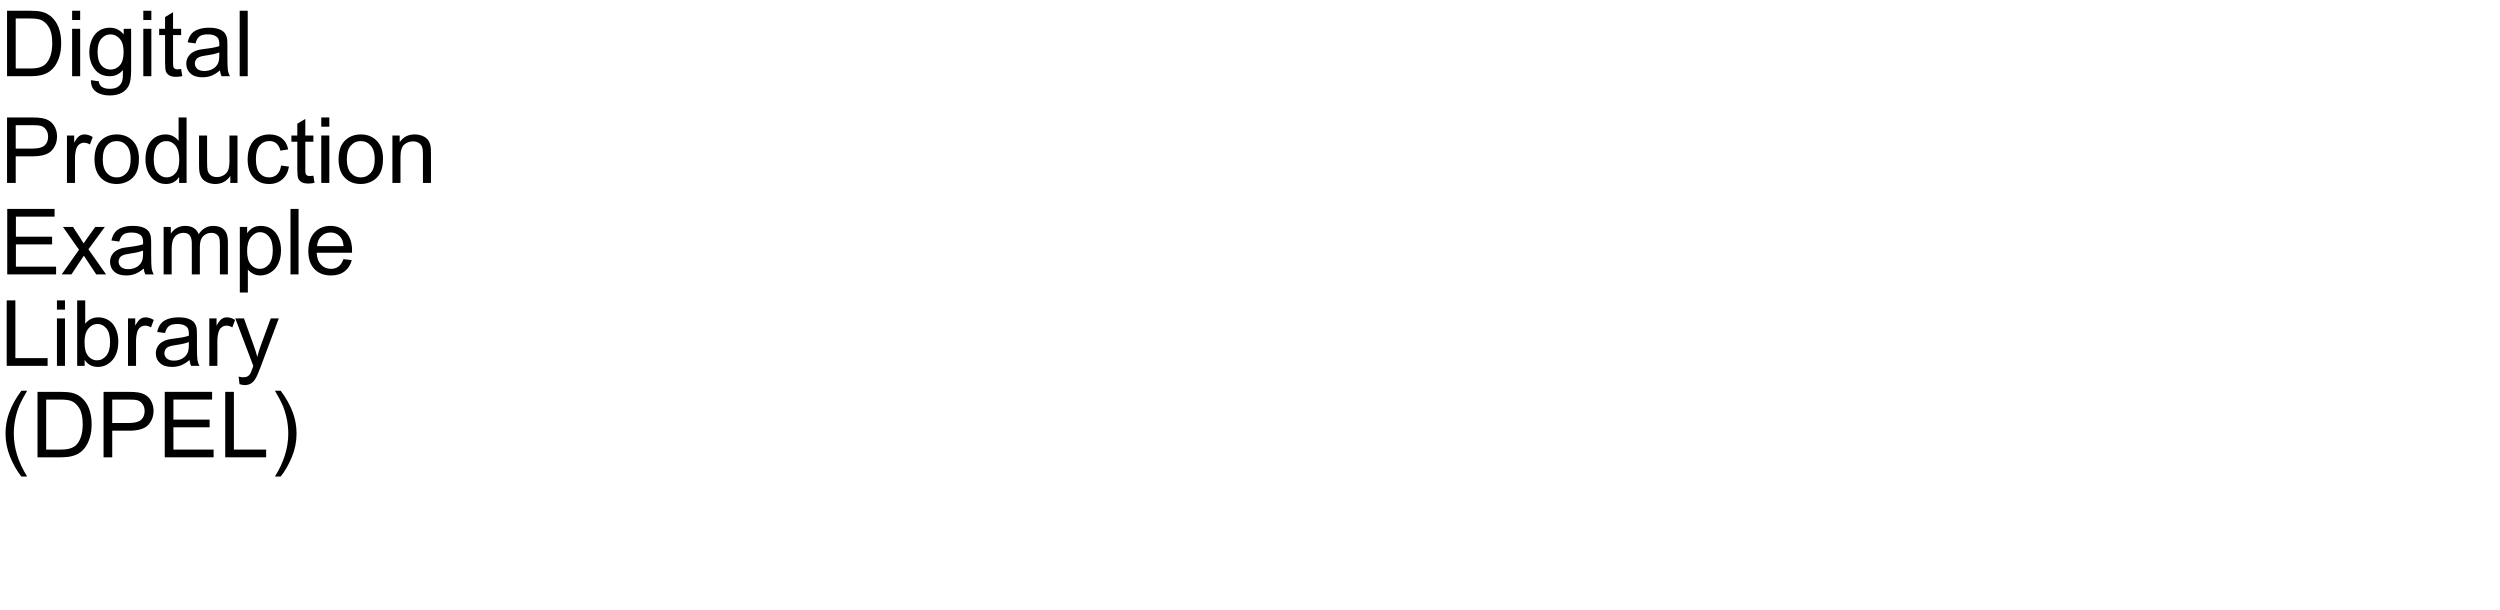
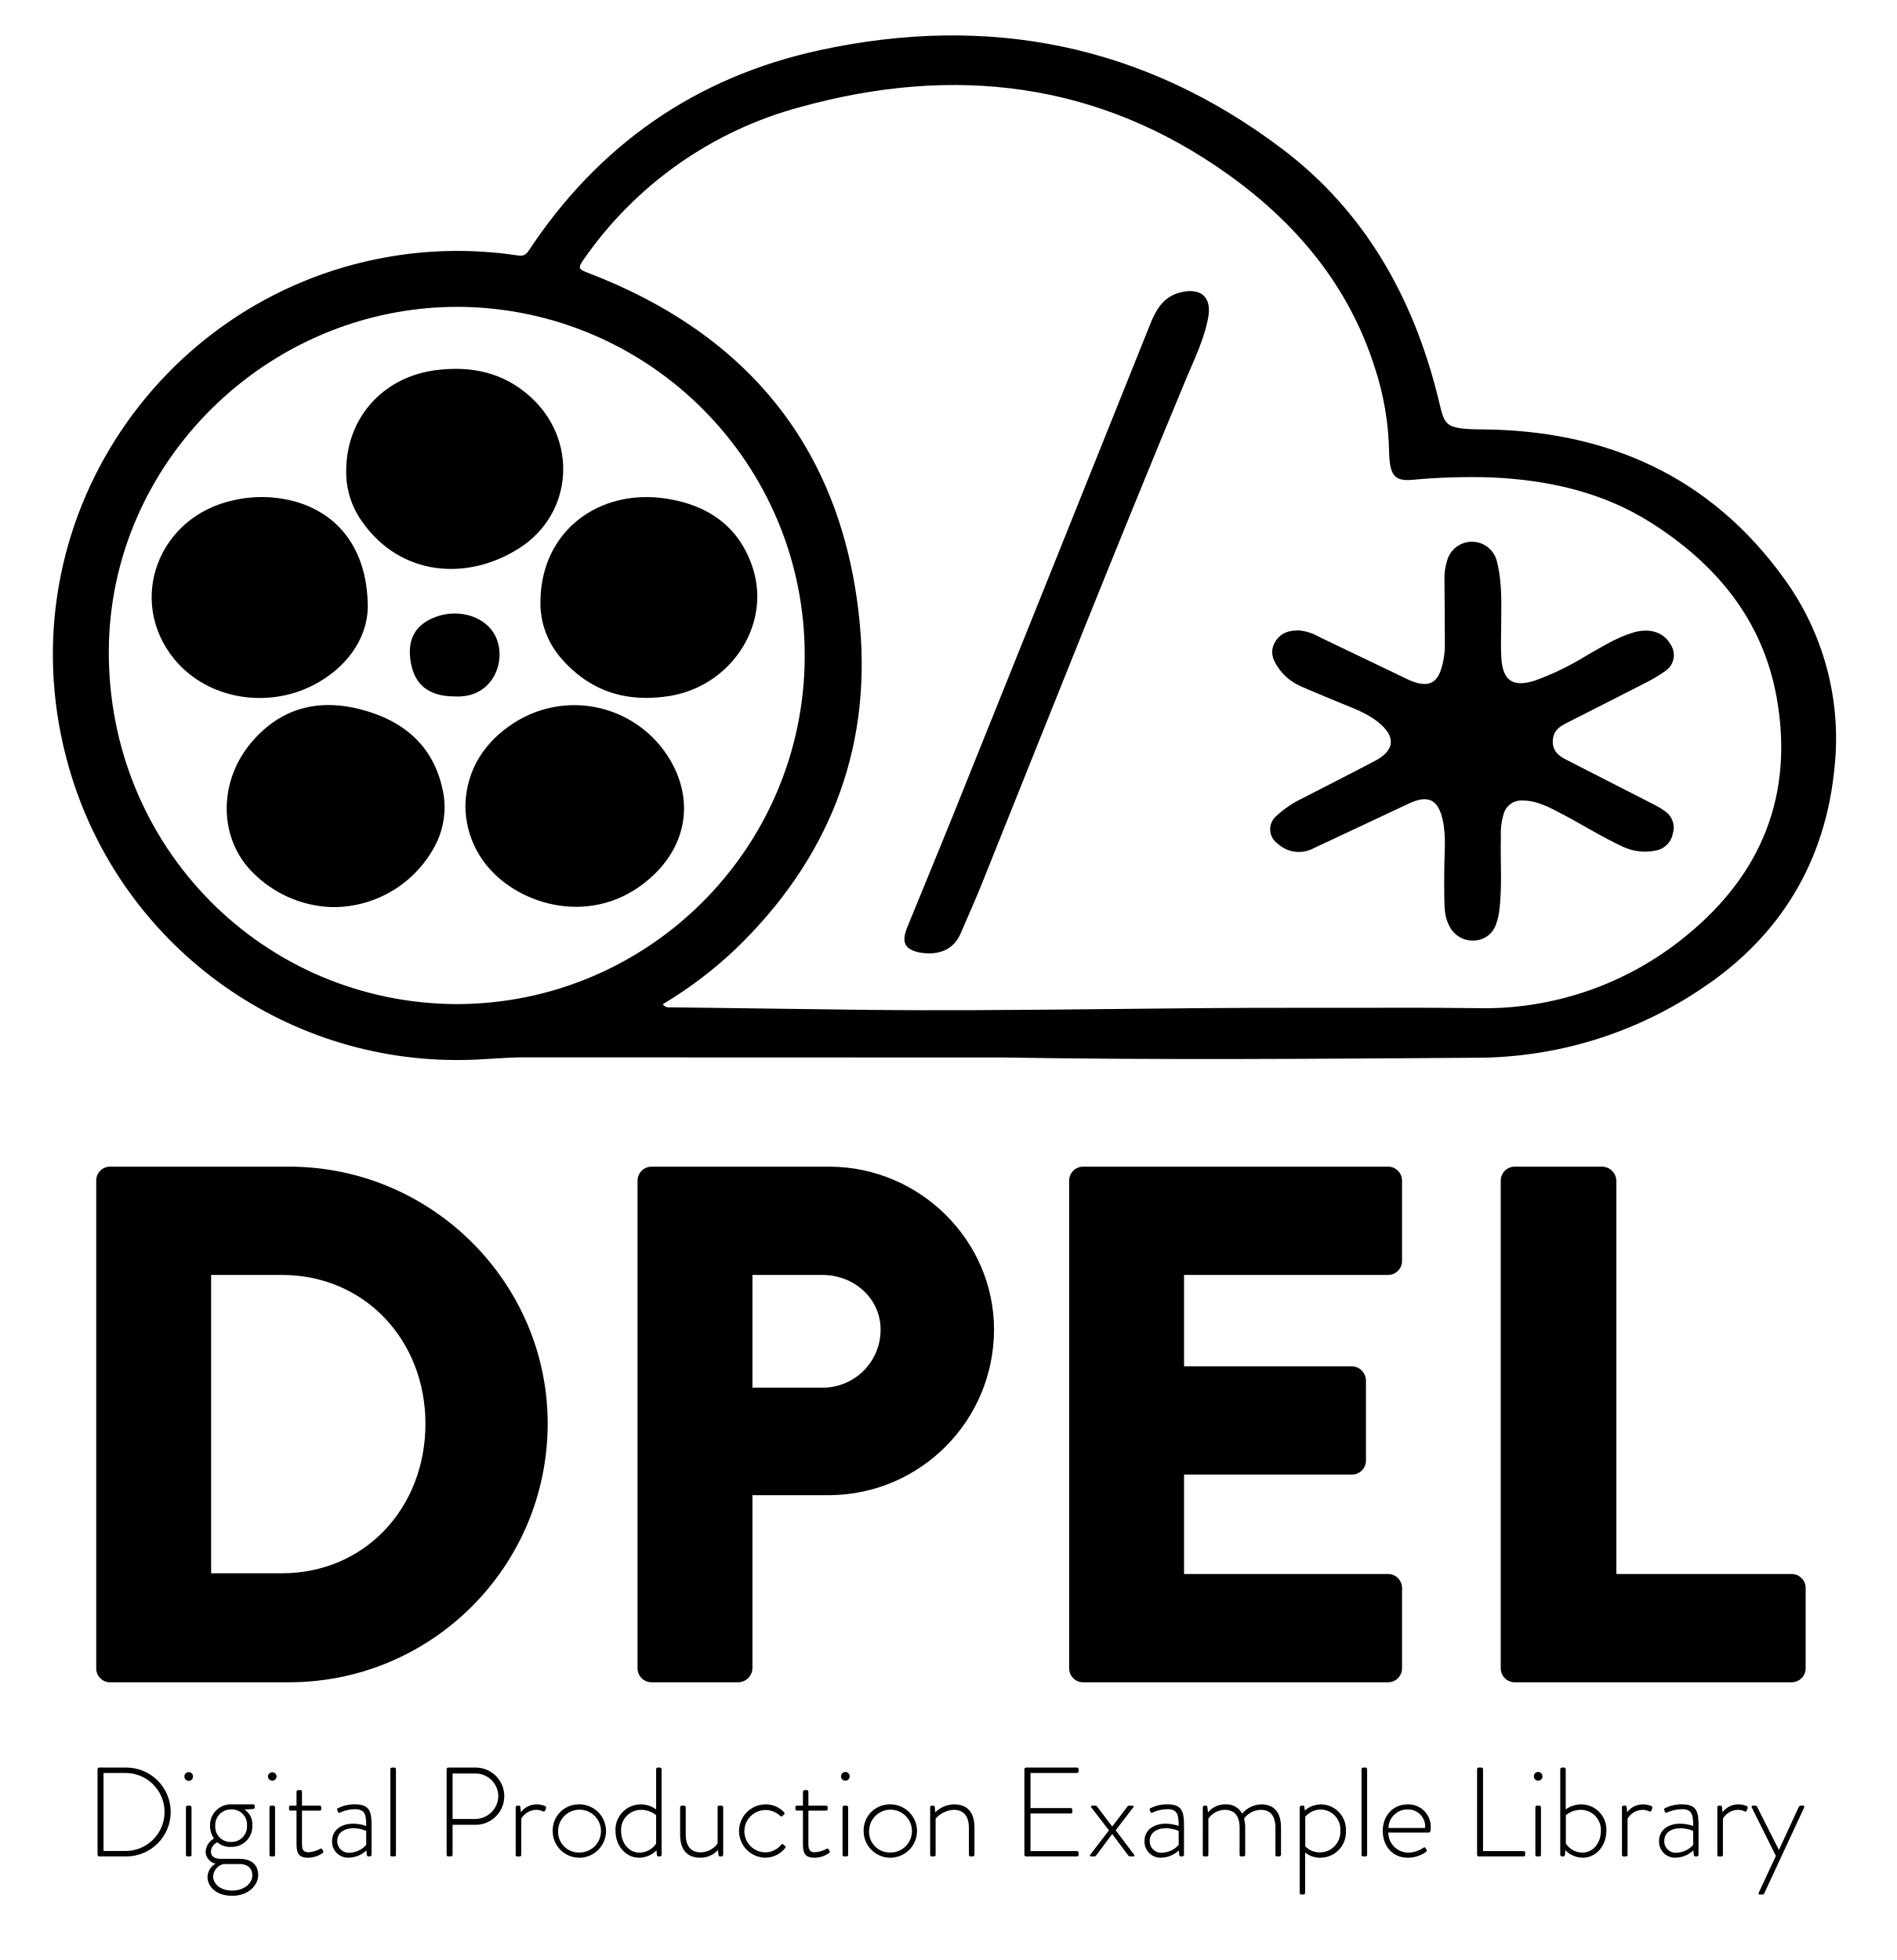
- <svg xmlns="http://www.w3.org/2000/svg" xmlns:xlink="http://www.w3.org/1999/xlink" width="1640" height="400" viewBox="0 0 1640 400">
-   <defs>
-     <g>
-       <g id="glyph-0-0">
-         <path d="M 4.629 0 L 4.629 -42.949 L 19.422 -42.949 C 22.762 -42.949 25.312 -42.742 27.07 -42.336 C 29.531 -41.77 31.633 -40.742 33.367 -39.258 C 35.633 -37.344 37.328 -34.898 38.453 -31.918 C 39.574 -28.941 40.137 -25.539 40.137 -21.711 C 40.137 -18.449 39.758 -15.555 38.992 -13.039 C 38.23 -10.52 37.258 -8.434 36.062 -6.781 C 34.871 -5.133 33.57 -3.832 32.152 -2.887 C 30.738 -1.938 29.027 -1.219 27.027 -0.734 C 25.023 -0.246 22.727 0 20.125 0 Z M 10.312 -5.07 L 19.484 -5.07 C 22.316 -5.07 24.535 -5.332 26.148 -5.859 C 27.758 -6.387 29.043 -7.129 30 -8.086 C 31.348 -9.434 32.398 -11.246 33.148 -13.52 C 33.902 -15.797 34.277 -18.555 34.277 -21.797 C 34.277 -26.289 33.539 -29.742 32.066 -32.152 C 30.59 -34.566 28.797 -36.18 26.688 -37 C 25.164 -37.586 22.715 -37.883 19.336 -37.883 L 10.312 -37.883 Z M 10.312 -5.07 " />
-       </g>
-       <g id="glyph-0-1">
-         <path d="M 3.984 -36.883 L 3.984 -42.949 L 9.258 -42.949 L 9.258 -36.883 Z M 3.984 0 L 3.984 -31.113 L 9.258 -31.113 L 9.258 0 Z M 3.984 0 " />
-       </g>
-       <g id="glyph-0-2">
-         <path d="M 2.988 2.578 L 8.117 3.34 C 8.332 4.922 8.926 6.074 9.902 6.797 C 11.211 7.773 13 8.262 15.266 8.262 C 17.707 8.262 19.59 7.773 20.918 6.797 C 22.246 5.82 23.145 4.453 23.613 2.695 C 23.887 1.621 24.016 -0.633 23.992 -4.07 C 21.688 -1.355 18.82 0 15.383 0 C 11.105 0 7.793 -1.543 5.449 -4.629 C 3.105 -7.715 1.934 -11.414 1.934 -15.734 C 1.934 -18.703 2.469 -21.441 3.547 -23.949 C 4.621 -26.461 6.176 -28.398 8.219 -29.766 C 10.258 -31.133 12.656 -31.816 15.41 -31.816 C 19.082 -31.816 22.109 -30.332 24.492 -27.363 L 24.492 -31.113 L 29.355 -31.113 L 29.355 -4.219 C 29.355 0.625 28.863 4.059 27.875 6.078 C 26.891 8.102 25.328 9.695 23.188 10.867 C 21.051 12.039 18.418 12.625 15.293 12.625 C 11.582 12.625 8.586 11.793 6.297 10.121 C 4.012 8.453 2.91 5.938 2.988 2.578 Z M 7.352 -16.113 C 7.352 -12.031 8.164 -9.055 9.785 -7.18 C 11.406 -5.305 13.438 -4.367 15.879 -4.367 C 18.301 -4.367 20.332 -5.297 21.973 -7.164 C 23.613 -9.027 24.434 -11.953 24.434 -15.938 C 24.434 -19.746 23.59 -22.617 21.898 -24.551 C 20.211 -26.484 18.172 -27.453 15.789 -27.453 C 13.445 -27.453 11.453 -26.5 9.812 -24.594 C 8.172 -22.691 7.352 -19.863 7.352 -16.113 Z M 7.352 -16.113 " />
-       </g>
-       <g id="glyph-0-3">
-         <path d="M 15.469 -4.719 L 16.23 -0.059 C 14.746 0.254 13.418 0.41 12.246 0.41 C 10.332 0.41 8.848 0.109 7.793 -0.5 C 6.738 -1.105 5.996 -1.898 5.566 -2.887 C 5.137 -3.871 4.922 -5.945 4.922 -9.109 L 4.922 -27.012 L 1.055 -27.012 L 1.055 -31.113 L 4.922 -31.113 L 4.922 -38.82 L 10.164 -41.984 L 10.164 -31.113 L 15.469 -31.113 L 15.469 -27.012 L 10.164 -27.012 L 10.164 -8.82 C 10.164 -7.316 10.258 -6.348 10.445 -5.918 C 10.629 -5.488 10.934 -5.148 11.352 -4.891 C 11.773 -4.637 12.375 -4.512 13.156 -4.512 C 13.742 -4.512 14.512 -4.578 15.469 -4.719 Z M 15.469 -4.719 " />
-       </g>
-       <g id="glyph-0-4">
-         <path d="M 24.258 -3.836 C 22.305 -2.176 20.426 -1.008 18.617 -0.32 C 16.812 0.363 14.875 0.703 12.805 0.703 C 9.387 0.703 6.758 -0.133 4.922 -1.801 C 3.086 -3.473 2.168 -5.605 2.168 -8.203 C 2.168 -9.727 2.516 -11.117 3.207 -12.379 C 3.902 -13.637 4.809 -14.648 5.934 -15.41 C 7.055 -16.172 8.32 -16.75 9.727 -17.141 C 10.762 -17.414 12.324 -17.676 14.414 -17.93 C 18.672 -18.438 21.805 -19.043 23.82 -19.746 C 23.84 -20.469 23.848 -20.93 23.848 -21.125 C 23.848 -23.273 23.352 -24.785 22.352 -25.664 C 21.004 -26.855 19.004 -27.453 16.348 -27.453 C 13.867 -27.453 12.035 -27.016 10.855 -26.148 C 9.672 -25.277 8.797 -23.742 8.234 -21.531 L 3.078 -22.234 C 3.547 -24.441 4.316 -26.227 5.391 -27.582 C 6.465 -28.941 8.016 -29.984 10.047 -30.719 C 12.078 -31.449 14.434 -31.816 17.109 -31.816 C 19.766 -31.816 21.922 -31.504 23.586 -30.879 C 25.246 -30.254 26.465 -29.469 27.246 -28.52 C 28.027 -27.574 28.574 -26.375 28.887 -24.93 C 29.062 -24.031 29.148 -22.414 29.148 -20.07 L 29.148 -13.039 C 29.148 -8.137 29.262 -5.035 29.488 -3.734 C 29.711 -2.438 30.156 -1.191 30.82 0 L 25.312 0 C 24.766 -1.094 24.414 -2.375 24.258 -3.836 Z M 23.82 -15.617 C 21.906 -14.836 19.031 -14.172 15.203 -13.625 C 13.035 -13.312 11.504 -12.961 10.605 -12.57 C 9.707 -12.18 9.016 -11.605 8.523 -10.855 C 8.035 -10.102 7.793 -9.266 7.793 -8.352 C 7.793 -6.945 8.324 -5.773 9.391 -4.836 C 10.453 -3.898 12.012 -3.43 14.062 -3.43 C 16.094 -3.43 17.898 -3.871 19.484 -4.762 C 21.066 -5.648 22.227 -6.867 22.969 -8.406 C 23.535 -9.598 23.82 -11.359 23.82 -13.68 Z M 23.82 -15.617 " />
-       </g>
-       <g id="glyph-0-5">
-         <path d="M 3.836 0 L 3.836 -42.949 L 9.109 -42.949 L 9.109 0 Z M 3.836 0 " />
-       </g>
-       <g id="glyph-0-6">
-         <path d="M 4.629 0 L 4.629 -42.949 L 20.828 -42.949 C 23.68 -42.949 25.859 -42.812 27.363 -42.539 C 29.473 -42.188 31.242 -41.52 32.664 -40.531 C 34.09 -39.547 35.238 -38.164 36.109 -36.387 C 36.977 -34.609 37.414 -32.656 37.414 -30.527 C 37.414 -26.875 36.25 -23.785 33.926 -21.254 C 31.602 -18.727 27.402 -17.461 21.328 -17.461 L 10.312 -17.461 L 10.312 0 Z M 10.312 -22.531 L 21.414 -22.531 C 25.086 -22.531 27.695 -23.211 29.238 -24.578 C 30.781 -25.945 31.555 -27.871 31.555 -30.352 C 31.555 -32.148 31.098 -33.688 30.191 -34.965 C 29.281 -36.246 28.086 -37.09 26.602 -37.5 C 25.645 -37.754 23.875 -37.883 21.297 -37.883 L 10.312 -37.883 Z M 10.312 -22.531 " />
-       </g>
-       <g id="glyph-0-7">
-         <path d="M 3.898 0 L 3.898 -31.113 L 8.641 -31.113 L 8.641 -26.398 C 9.852 -28.605 10.973 -30.059 11.996 -30.762 C 13.023 -31.465 14.148 -31.816 15.383 -31.816 C 17.16 -31.816 18.965 -31.25 20.801 -30.117 L 18.984 -25.227 C 17.695 -25.988 16.406 -26.367 15.117 -26.367 C 13.965 -26.367 12.93 -26.02 12.012 -25.328 C 11.094 -24.633 10.438 -23.672 10.047 -22.441 C 9.461 -20.566 9.172 -18.516 9.172 -16.289 L 9.172 0 Z M 3.898 0 " />
-       </g>
-       <g id="glyph-0-8">
-         <path d="M 1.992 -15.555 C 1.992 -21.316 3.594 -25.586 6.797 -28.359 C 9.473 -30.664 12.734 -31.816 16.582 -31.816 C 20.859 -31.816 24.355 -30.414 27.07 -27.613 C 29.785 -24.809 31.141 -20.938 31.141 -15.996 C 31.141 -11.992 30.543 -8.844 29.34 -6.547 C 28.141 -4.254 26.391 -2.469 24.098 -1.203 C 21.801 0.066 19.297 0.703 16.582 0.703 C 12.227 0.703 8.707 -0.695 6.02 -3.484 C 3.336 -6.277 1.992 -10.305 1.992 -15.555 Z M 7.414 -15.555 C 7.414 -11.57 8.281 -8.59 10.02 -6.605 C 11.758 -4.625 13.945 -3.633 16.582 -3.633 C 19.199 -3.633 21.375 -4.629 23.117 -6.621 C 24.855 -8.613 25.723 -11.648 25.723 -15.734 C 25.723 -19.582 24.848 -22.496 23.102 -24.477 C 21.352 -26.461 19.18 -27.453 16.582 -27.453 C 13.945 -27.453 11.758 -26.465 10.02 -24.492 C 8.281 -22.52 7.414 -19.539 7.414 -15.555 Z M 7.414 -15.555 " />
-       </g>
-       <g id="glyph-0-9">
-         <path d="M 24.141 0 L 24.141 -3.926 C 22.168 -0.84 19.266 0.703 15.438 0.703 C 12.957 0.703 10.68 0.02 8.598 -1.348 C 6.52 -2.715 4.906 -4.625 3.766 -7.074 C 2.621 -9.527 2.051 -12.344 2.051 -15.527 C 2.051 -18.633 2.57 -21.449 3.602 -23.98 C 4.637 -26.508 6.191 -28.445 8.262 -29.797 C 10.332 -31.145 12.648 -31.816 15.203 -31.816 C 17.078 -31.816 18.75 -31.422 20.215 -30.629 C 21.68 -29.84 22.871 -28.809 23.789 -27.539 L 23.789 -42.949 L 29.031 -42.949 L 29.031 0 Z M 7.469 -15.527 C 7.469 -11.543 8.312 -8.562 9.992 -6.594 C 11.672 -4.621 13.652 -3.633 15.938 -3.633 C 18.242 -3.633 20.199 -4.574 21.812 -6.461 C 23.422 -8.344 24.227 -11.219 24.227 -15.086 C 24.227 -19.344 23.406 -22.469 21.766 -24.461 C 20.125 -26.453 18.105 -27.453 15.703 -27.453 C 13.359 -27.453 11.402 -26.492 9.828 -24.578 C 8.258 -22.664 7.469 -19.648 7.469 -15.527 Z M 7.469 -15.527 " />
-       </g>
-       <g id="glyph-0-10">
-         <path d="M 24.344 0 L 24.344 -4.57 C 21.922 -1.055 18.633 0.703 14.473 0.703 C 12.637 0.703 10.922 0.352 9.332 -0.352 C 7.738 -1.055 6.559 -1.938 5.785 -3.004 C 5.016 -4.066 4.473 -5.371 4.16 -6.914 C 3.945 -7.949 3.836 -9.59 3.836 -11.836 L 3.836 -31.113 L 9.109 -31.113 L 9.109 -13.859 C 9.109 -11.105 9.219 -9.25 9.434 -8.289 C 9.766 -6.902 10.469 -5.816 11.543 -5.023 C 12.617 -4.234 13.945 -3.836 15.527 -3.836 C 17.109 -3.836 18.594 -4.242 19.98 -5.055 C 21.367 -5.863 22.348 -6.969 22.926 -8.363 C 23.5 -9.762 23.789 -11.789 23.789 -14.445 L 23.789 -31.113 L 29.062 -31.113 L 29.062 0 Z M 24.344 0 " />
-       </g>
-       <g id="glyph-0-11">
-         <path d="M 24.258 -11.398 L 29.445 -10.723 C 28.879 -7.148 27.426 -4.352 25.094 -2.328 C 22.758 -0.309 19.891 0.703 16.492 0.703 C 12.234 0.703 8.812 -0.688 6.227 -3.473 C 3.637 -6.254 2.344 -10.242 2.344 -15.438 C 2.344 -18.797 2.898 -21.738 4.016 -24.258 C 5.129 -26.777 6.82 -28.668 9.098 -29.926 C 11.371 -31.188 13.848 -31.816 16.523 -31.816 C 19.902 -31.816 22.664 -30.961 24.812 -29.254 C 26.961 -27.543 28.34 -25.117 28.945 -21.973 L 23.82 -21.18 C 23.332 -23.27 22.465 -24.844 21.227 -25.898 C 19.984 -26.953 18.484 -27.48 16.727 -27.48 C 14.07 -27.48 11.914 -26.527 10.254 -24.625 C 8.594 -22.719 7.766 -19.707 7.766 -15.586 C 7.766 -11.406 8.562 -8.367 10.164 -6.477 C 11.766 -4.582 13.859 -3.633 16.438 -3.633 C 18.508 -3.633 20.234 -4.266 21.621 -5.539 C 23.008 -6.809 23.887 -8.758 24.258 -11.398 Z M 24.258 -11.398 " />
-       </g>
-       <g id="glyph-0-12">
-         <path d="M 3.953 0 L 3.953 -31.113 L 8.703 -31.113 L 8.703 -26.688 C 10.988 -30.105 14.289 -31.816 18.602 -31.816 C 20.477 -31.816 22.203 -31.48 23.773 -30.805 C 25.348 -30.133 26.523 -29.25 27.305 -28.156 C 28.086 -27.062 28.633 -25.762 28.945 -24.258 C 29.141 -23.281 29.238 -21.57 29.238 -19.133 L 29.238 0 L 23.965 0 L 23.965 -18.926 C 23.965 -21.074 23.758 -22.68 23.352 -23.746 C 22.941 -24.809 22.211 -25.66 21.168 -26.293 C 20.121 -26.93 18.898 -27.246 17.492 -27.246 C 15.246 -27.246 13.305 -26.531 11.676 -25.109 C 10.043 -23.684 9.227 -20.977 9.227 -16.992 L 9.227 0 Z M 3.953 0 " />
-       </g>
-       <g id="glyph-0-13">
-         <path d="M 4.746 0 L 4.746 -42.949 L 35.801 -42.949 L 35.801 -37.883 L 10.43 -37.883 L 10.43 -24.727 L 34.188 -24.727 L 34.188 -19.688 L 10.43 -19.688 L 10.43 -5.07 L 36.797 -5.07 L 36.797 0 Z M 4.746 0 " />
-       </g>
-       <g id="glyph-0-14">
-         <path d="M 0.438 0 L 11.805 -16.172 L 1.289 -31.113 L 7.883 -31.113 L 12.656 -23.82 C 13.555 -22.434 14.277 -21.27 14.824 -20.332 C 15.684 -21.621 16.477 -22.766 17.195 -23.758 L 22.441 -31.113 L 28.742 -31.113 L 17.988 -16.465 L 29.562 0 L 23.086 0 L 16.699 -9.668 L 15 -12.273 L 6.828 0 Z M 0.438 0 " />
-       </g>
-       <g id="glyph-0-15">
-         <path d="M 3.953 0 L 3.953 -31.113 L 8.672 -31.113 L 8.672 -26.75 C 9.648 -28.273 10.945 -29.496 12.57 -30.426 C 14.191 -31.352 16.035 -31.816 18.105 -31.816 C 20.41 -31.816 22.301 -31.336 23.773 -30.383 C 25.25 -29.426 26.289 -28.086 26.895 -26.367 C 29.355 -30 32.559 -31.816 36.504 -31.816 C 39.59 -31.816 41.961 -30.961 43.625 -29.254 C 45.285 -27.543 46.113 -24.914 46.113 -21.359 L 46.113 0 L 40.867 0 L 40.867 -19.602 C 40.867 -21.711 40.699 -23.227 40.355 -24.156 C 40.016 -25.082 39.395 -25.828 38.496 -26.398 C 37.598 -26.965 36.543 -27.246 35.332 -27.246 C 33.145 -27.246 31.328 -26.52 29.883 -25.062 C 28.438 -23.609 27.715 -21.281 27.715 -18.078 L 27.715 0 L 22.441 0 L 22.441 -20.215 C 22.441 -22.559 22.012 -24.316 21.152 -25.488 C 20.293 -26.66 18.887 -27.246 16.934 -27.246 C 15.449 -27.246 14.078 -26.855 12.816 -26.074 C 11.559 -25.293 10.645 -24.148 10.078 -22.648 C 9.512 -21.145 9.227 -18.977 9.227 -16.141 L 9.227 0 Z M 3.953 0 " />
-       </g>
-       <g id="glyph-0-16">
-         <path d="M 3.953 11.922 L 3.953 -31.113 L 8.758 -31.113 L 8.758 -27.07 C 9.891 -28.652 11.172 -29.84 12.598 -30.629 C 14.023 -31.422 15.75 -31.816 17.781 -31.816 C 20.438 -31.816 22.781 -31.133 24.812 -29.766 C 26.844 -28.398 28.379 -26.469 29.414 -23.98 C 30.449 -21.488 30.969 -18.758 30.969 -15.789 C 30.969 -12.605 30.395 -9.742 29.254 -7.191 C 28.109 -4.645 26.449 -2.691 24.273 -1.332 C 22.094 0.023 19.805 0.703 17.402 0.703 C 15.645 0.703 14.066 0.332 12.672 -0.41 C 11.273 -1.152 10.125 -2.09 9.227 -3.223 L 9.227 11.922 Z M 8.73 -15.383 C 8.73 -11.379 9.539 -8.418 11.164 -6.504 C 12.785 -4.59 14.746 -3.633 17.051 -3.633 C 19.395 -3.633 21.402 -4.625 23.07 -6.605 C 24.742 -8.59 25.578 -11.66 25.578 -15.82 C 25.578 -19.785 24.762 -22.754 23.129 -24.727 C 21.5 -26.699 19.551 -27.688 17.285 -27.688 C 15.039 -27.688 13.051 -26.637 11.324 -24.535 C 9.594 -22.438 8.73 -19.383 8.73 -15.383 Z M 8.73 -15.383 " />
-       </g>
-       <g id="glyph-0-17">
-         <path d="M 25.254 -10.02 L 30.703 -9.344 C 29.844 -6.16 28.25 -3.691 25.93 -1.934 C 23.605 -0.176 20.633 0.703 17.023 0.703 C 12.473 0.703 8.863 -0.699 6.195 -3.5 C 3.531 -6.305 2.195 -10.234 2.195 -15.293 C 2.195 -20.527 3.547 -24.59 6.242 -27.48 C 8.938 -30.371 12.43 -31.816 16.727 -31.816 C 20.887 -31.816 24.289 -30.398 26.922 -27.57 C 29.559 -24.738 30.879 -20.75 30.879 -15.617 C 30.879 -15.305 30.867 -14.836 30.852 -14.211 L 7.648 -14.211 C 7.844 -10.793 8.809 -8.172 10.547 -6.359 C 12.285 -4.543 14.453 -3.633 17.051 -3.633 C 18.984 -3.633 20.633 -4.141 22 -5.156 C 23.367 -6.172 24.453 -7.793 25.254 -10.02 Z M 7.938 -18.547 L 25.312 -18.547 C 25.078 -21.164 24.414 -23.125 23.32 -24.434 C 21.641 -26.465 19.461 -27.48 16.789 -27.48 C 14.367 -27.48 12.328 -26.672 10.68 -25.047 C 9.027 -23.426 8.117 -21.258 7.938 -18.547 Z M 7.938 -18.547 " />
-       </g>
-       <g id="glyph-0-18">
-         <path d="M 4.395 0 L 4.395 -42.949 L 10.078 -42.949 L 10.078 -5.07 L 31.23 -5.07 L 31.23 0 Z M 4.395 0 " />
-       </g>
-       <g id="glyph-0-19">
-         <path d="M 8.82 0 L 3.926 0 L 3.926 -42.949 L 9.199 -42.949 L 9.199 -27.625 C 11.426 -30.418 14.266 -31.816 17.727 -31.816 C 19.641 -31.816 21.449 -31.43 23.16 -30.66 C 24.867 -29.887 26.273 -28.805 27.379 -27.406 C 28.48 -26.012 29.344 -24.328 29.969 -22.352 C 30.594 -20.379 30.906 -18.273 30.906 -16.023 C 30.906 -10.691 29.59 -6.57 26.953 -3.664 C 24.316 -0.754 21.152 0.703 17.461 0.703 C 13.789 0.703 10.906 -0.828 8.82 -3.898 Z M 8.758 -15.789 C 8.758 -12.059 9.266 -9.367 10.281 -7.703 C 11.941 -4.988 14.188 -3.633 17.023 -3.633 C 19.328 -3.633 21.32 -4.633 23 -6.637 C 24.68 -8.637 25.516 -11.621 25.516 -15.586 C 25.516 -19.648 24.711 -22.648 23.102 -24.578 C 21.488 -26.512 19.539 -27.48 17.258 -27.48 C 14.953 -27.48 12.961 -26.48 11.281 -24.477 C 9.602 -22.477 8.758 -19.578 8.758 -15.789 Z M 8.758 -15.789 " />
-       </g>
-       <g id="glyph-0-20">
-         <path d="M 3.719 11.984 L 3.133 7.031 C 4.285 7.344 5.293 7.5 6.152 7.5 C 7.324 7.5 8.262 7.305 8.965 6.914 C 9.668 6.523 10.242 5.977 10.695 5.273 C 11.027 4.746 11.562 3.438 12.305 1.348 C 12.402 1.055 12.559 0.625 12.773 0.059 L 0.969 -31.113 L 6.648 -31.113 L 13.125 -13.094 C 13.965 -10.809 14.719 -8.406 15.383 -5.891 C 15.988 -8.312 16.711 -10.672 17.547 -12.977 L 24.199 -31.113 L 29.473 -31.113 L 17.637 0.527 C 16.367 3.945 15.383 6.297 14.68 7.586 C 13.742 9.324 12.664 10.602 11.453 11.41 C 10.242 12.223 8.797 12.625 7.117 12.625 C 6.102 12.625 4.969 12.414 3.719 11.984 Z M 3.719 11.984 " />
-       </g>
-       <g id="glyph-0-21">
-         <path d="M 14.031 12.625 C 11.121 8.953 8.664 4.656 6.648 -0.266 C 4.637 -5.188 3.633 -10.281 3.633 -15.555 C 3.633 -20.203 4.383 -24.656 5.891 -28.914 C 7.648 -33.855 10.359 -38.781 14.031 -43.68 L 17.812 -43.68 C 15.449 -39.617 13.887 -36.719 13.125 -34.98 C 11.934 -32.285 10.996 -29.473 10.312 -26.543 C 9.473 -22.891 9.055 -19.219 9.055 -15.527 C 9.055 -6.133 11.973 3.25 17.812 12.625 Z M 14.031 12.625 " />
-       </g>
-       <g id="glyph-0-22">
-         <path d="M 7.414 12.625 L 3.633 12.625 C 9.473 3.25 12.391 -6.133 12.391 -15.527 C 12.391 -19.199 11.973 -22.844 11.133 -26.453 C 10.469 -29.383 9.539 -32.195 8.352 -34.891 C 7.59 -36.648 6.016 -39.578 3.633 -43.68 L 7.414 -43.68 C 11.086 -38.777 13.797 -33.859 15.555 -28.914 C 17.059 -24.656 17.812 -20.203 17.812 -15.555 C 17.812 -10.281 16.801 -5.188 14.781 -0.266 C 12.758 4.656 10.305 8.953 7.414 12.625 Z M 7.414 12.625 " />
-       </g>
-     </g>
-   </defs>
-   <g fill="rgb(0%, 0%, 0%)" fill-opacity="1">
-     <use xlink:href="#glyph-0-0" x="0" y="50" />
-     <use xlink:href="#glyph-0-1" x="43.33" y="50" />
-     <use xlink:href="#glyph-0-2" x="56.66" y="50" />
-     <use xlink:href="#glyph-0-1" x="90.029" y="50" />
-     <use xlink:href="#glyph-0-3" x="103.359" y="50" />
-     <use xlink:href="#glyph-0-4" x="120.029" y="50" />
-     <use xlink:href="#glyph-0-5" x="153.398" y="50" />
-   </g>
-   <g fill="rgb(0%, 0%, 0%)" fill-opacity="1">
-     <use xlink:href="#glyph-0-6" x="0" y="120" />
-     <use xlink:href="#glyph-0-7" x="40.02" y="120" />
-     <use xlink:href="#glyph-0-8" x="60" y="120" />
-     <use xlink:href="#glyph-0-9" x="93.369" y="120" />
-     <use xlink:href="#glyph-0-10" x="126.738" y="120" />
-     <use xlink:href="#glyph-0-11" x="160.107" y="120" />
-     <use xlink:href="#glyph-0-3" x="190.107" y="120" />
-     <use xlink:href="#glyph-0-1" x="206.777" y="120" />
-     <use xlink:href="#glyph-0-8" x="220.107" y="120" />
-     <use xlink:href="#glyph-0-12" x="253.477" y="120" />
-   </g>
-   <g fill="rgb(0%, 0%, 0%)" fill-opacity="1">
-     <use xlink:href="#glyph-0-13" x="0" y="180" />
-     <use xlink:href="#glyph-0-14" x="40.02" y="180" />
-     <use xlink:href="#glyph-0-4" x="70.02" y="180" />
-     <use xlink:href="#glyph-0-15" x="103.389" y="180" />
-     <use xlink:href="#glyph-0-16" x="153.369" y="180" />
-     <use xlink:href="#glyph-0-5" x="186.738" y="180" />
-     <use xlink:href="#glyph-0-17" x="200.068" y="180" />
-   </g>
-   <g fill="rgb(0%, 0%, 0%)" fill-opacity="1">
-     <use xlink:href="#glyph-0-18" x="0" y="240" />
-     <use xlink:href="#glyph-0-1" x="33.369" y="240" />
-     <use xlink:href="#glyph-0-19" x="46.699" y="240" />
-     <use xlink:href="#glyph-0-7" x="80.068" y="240" />
-     <use xlink:href="#glyph-0-4" x="100.049" y="240" />
-     <use xlink:href="#glyph-0-7" x="133.418" y="240" />
-     <use xlink:href="#glyph-0-20" x="153.398" y="240" />
-   </g>
-   <g fill="rgb(0%, 0%, 0%)" fill-opacity="1">
-     <use xlink:href="#glyph-0-21" x="0" y="300" />
-     <use xlink:href="#glyph-0-0" x="19.98" y="300" />
-     <use xlink:href="#glyph-0-6" x="63.311" y="300" />
-     <use xlink:href="#glyph-0-13" x="103.33" y="300" />
-     <use xlink:href="#glyph-0-18" x="143.35" y="300" />
-     <use xlink:href="#glyph-0-22" x="176.719" y="300" />
-   </g>
+ <svg xmlns="http://www.w3.org/2000/svg" id="Layer_1" data-name="Layer 1" viewBox="0 0 384 396.83">
+   <path d="M19.485,239.041a2.804,2.804,0,0,1,2.684-2.834h36.39c28.783,0,52.347,23.414,52.347,52.049a52.414,52.414,0,0,1-52.347,52.347h-36.39a2.804,2.804,0,0,1-2.684-2.834Zm37.582,79.49c16.852,0,29.082-13.273,29.082-30.275,0-16.853-12.23-30.125-29.082-30.125H42.75v60.4Z" />
+   <path d="M129.1,239.041a2.832,2.832,0,0,1,2.83-2.834h35.946c18.344,0,33.407,14.914,33.407,32.959a33.545,33.545,0,0,1-33.258,33.556H152.365v35.047a2.933,2.933,0,0,1-2.833,2.834H131.934a2.832,2.832,0,0,1-2.834-2.83V239.041Zm37.433,41.907a11.712,11.712,0,0,0,11.782-11.64q0-.071,0-.141c0-6.264-5.369-11.036-11.782-11.036h-14.168v22.818Z" />
+   <path d="M216.495,239.041a2.832,2.832,0,0,1,2.83-2.834H281.072a2.832,2.832,0,0,1,2.833,2.83v16.259a2.832,2.832,0,0,1-2.83,2.834H239.761v18.493h34.003A2.934,2.934,0,0,1,276.598,279.457v16.256a2.832,2.832,0,0,1-2.831,2.834H239.761v20.133H281.072a2.832,2.832,0,0,1,2.833,2.831v16.259a2.832,2.832,0,0,1-2.83,2.834H219.329a2.832,2.832,0,0,1-2.834-2.83V239.041Z" />
+   <path d="M303.891,239.041a2.832,2.832,0,0,1,2.83-2.834h17.751a2.933,2.933,0,0,1,2.833,2.834v79.639h35.495a2.831,2.831,0,0,1,2.833,2.829v16.26a2.831,2.831,0,0,1-2.828,2.834H306.725a2.832,2.832,0,0,1-2.834-2.83V239.041Z" />
+   <path d="M19.751,358.199a.336.336,0,0,1,.308-.334h5.45a8.998,8.998,0,1,1,.114,17.996q-.057 0-.114,0h-5.45a.337.337,0,0,1-.308-.335Zm5.553,16.556a7.893,7.893,0,1,0,.152-15.785q-.076-.001-.152,0H20.96V374.755Z" />
+   <path d="M37.34,359.69a.874.874,0,1,1,1.748-.052q.001.026,0,.052a.874.874,0,0,1-1.748,0Zm.309,6.221a.34.34,0,0,1,.334-.334h.463a.34.34,0,0,1,.334.334v9.615a.299.299,0,0,1-.334.335h-.514a.299.299,0,0,1-.284-.314l.002-.021Z" />
+   <path d="M43.33,372.235a4.473,4.473,0,0,1-.797-2.57,4.212,4.212,0,0,1,4.499-4.345h4.216a.324.324,0,0,1,.334.314c0.0.007 0.0.014,0,.021v.282a.302.302,0,0,1-.231.309l-1.851.128a3.498,3.498,0,0,1,1.594,3.291,4.145,4.145,0,0,1-4.02,4.267q-.124.004-.248,0a3.9,3.9,0,0,1-2.802-.926,2.117,2.117,0,0,0-1.311,1.851c0,1.209,1.028,1.491,2.031,1.491h3.728c2.211,0,3.805,1.003,3.805,3.291,0,2.186-2.108,4.191-5.244,4.191-3.496,0-5.013-2.057-5.013-3.805a3.201,3.201,0,0,1,1.62-2.699,2.568,2.568,0,0,1-2.005-2.34A3.256,3.256,0,0,1,43.33,372.235Zm3.677,10.541c2.313,0,4.088-1.363,4.088-3.111,0-1.182-.72-2.263-2.623-2.263H45.233a2.79,2.79,0,0,0-2.082,2.494c0,1.414,1.363,2.879,3.857,2.879Zm3.008-13.137a3.056,3.056,0,0,0-3.162-3.291,3.152,3.152,0,0,0-3.266,3.033q-.005.129.001.257a3.08,3.08,0,0,0,3.265,3.291,3.113,3.113,0,0,0,3.167-3.058Q50.021,369.755,50.015,369.639Z" />
+   <path d="M54.258,359.69a.875.875,0,0,1,1.748-.051q.001.025,0,.051a.875.875,0,0,1-1.748,0Zm.309,6.221a.34.34,0,0,1,.334-.334H55.364a.34.34,0,0,1,.334.334v9.615a.299.299,0,0,1-.334.335H54.85a.3.3,0,0,1-.285-.314l.002-.021Z" />
+   <path d="M60.045,366.579H58.836c-.257,0-.308-.128-.308-.334V365.834c0-.18.128-.257.308-.257H60.045v-2.802a.324.324,0,0,1,.313-.334q.01-0.0.021,0l.438-.026a.341.341,0,0,1,.334.335v2.828h3.573a.324.324,0,0,1,.334.313c0.0.007 0.0.014,0,.021v.335a.31.31,0,0,1-.334.334H61.151v6.556c0,1.208.128,1.877,1.336,1.877a5.497,5.497,0,0,0,2.34-.694c.231-.128.334-.026.411.103l.18.308a.296.296,0,0,1-.077.437,5.119,5.119,0,0,1-2.982.951c-2.134,0-2.313-1.259-2.313-2.905Z" />
+   <path d="M71.563,369.227a8.451,8.451,0,0,1,2.596.463c0-2.262-.231-3.394-2.263-3.394a7.553,7.553,0,0,0-3.085.694.269.269,0,0,1-.386-.206l-.128-.308c-.077-.231.026-.335.155-.386a7.435,7.435,0,0,1,3.522-.772c3.136,0,3.264,1.877,3.264,4.499v5.707a.34.34,0,0,1-.334.335h-.309c-.18,0-.257-.103-.308-.283l-.103-.926a5.369,5.369,0,0,1-3.573,1.465,3.239,3.239,0,0,1-3.371-3.101q-.007-.159.002-.318C67.244,370.718,68.864,369.227,71.563,369.227Zm-.823,5.887a4.679,4.679,0,0,0,3.419-1.594v-2.828a6.676,6.676,0,0,0-2.596-.54c-1.955,0-3.265,1.003-3.265,2.52a2.321,2.321,0,0,0,2.443,2.442Z" />
+   <path d="M79.046,358.199a.34.34,0,0,1,.334-.334h.463a.34.34,0,0,1,.334.334v17.327a.298.298,0,0,1-.334.335h-.514a.3.3,0,0,1-.285-.314l.002-.021Z" />
+   <path d="M90.437,358.199a.34.34,0,0,1,.334-.334H96.299a5.797,5.797,0,0,1,.035,11.594l-.008,0H91.645v6.067c0,.18-.155.335-.411.335h-.463a.341.341,0,0,1-.334-.335ZM96.247,368.276a4.69,4.69,0,0,0,4.653-4.679,4.615,4.615,0,0,0-4.678-4.525h-4.576v9.203Z" />
+   <path d="M104.426,365.911a.341.341,0,0,1,.334-.334h.308a.306.306,0,0,1,.308.283l.103,1.054a3.945,3.945,0,0,1,3.214-1.594,4.247,4.247,0,0,1,1.594.309c.231.077.36.257.283.463l-.206.514c-.077.18-.231.206-.411.128a3.277,3.277,0,0,0-1.336-.308,3.614,3.614,0,0,0-3.06,1.774v7.327a.298.298,0,0,1-.334.335h-.514a.3.3,0,0,1-.285-.314l.002-.021Z" />
+   <path d="M117.076,365.32a5.404,5.404,0,1,1-5.162,5.635q-.006-.131-.005-.262A5.28,5.28,0,0,1,117.076,365.32Zm0,9.743a4.341,4.341,0,1,0-4.053-4.61q-.008.12-.009.24a4.173,4.173,0,0,0,3.971,4.367Q117.03,375.062,117.076,375.063Z" />
+   <path d="M129.702,365.32a5.19,5.19,0,0,1,3.162,1.028V358.199a.324.324,0,0,1,.313-.334q.01-0.0.021,0h.463a.336.336,0,0,1,.308.334v17.327a.34.34,0,0,1-.334.335h-.258a.33.33,0,0,1-.36-.335l-.077-.899a4.982,4.982,0,0,1-3.548,1.491c-2.673,0-4.755-2.39-4.755-5.399a5.124,5.124,0,0,1,4.842-5.391Q129.59,365.321,129.702,365.32Zm-.231,9.769a4.083,4.083,0,0,0,3.394-1.825v-5.759a4.842,4.842,0,0,0-3.059-1.08,4.044,4.044,0,0,0-4.044,4.043q0,.125.008.25c0,2.391,1.542,4.371,3.702,4.371Z" />
+   <path d="M137.725,365.911a.34.34,0,0,1,.334-.334h.463a.341.341,0,0,1,.334.334v5.528c0,2.39,1.106,3.599,3.059,3.599a4.282,4.282,0,0,0,3.394-1.8v-7.327a.31.31,0,0,1,.334-.334h.463a.34.34,0,0,1,.335.334v9.615a.341.341,0,0,1-.335.335h-.308c-.206,0-.283-.155-.308-.308l-.103-1.003a4.686,4.686,0,0,1-3.547,1.568c-2.879,0-4.113-1.774-4.113-4.678Z" />
+   <path d="M154.976,365.32a4.97,4.97,0,0,1,3.805,1.62.308.308,0,0,1-.052.463l-.257.257c-.181.18-.386.103-.541-.052a4.286,4.286,0,1,0-2.981,7.43,4.154,4.154,0,0,0,3.213-1.517c.18-.205.334-.205.489-.052l.282.258c.129.128.18.257.078.411a5.125,5.125,0,0,1-4.037,1.979,5.399,5.399,0,0,1,0-10.797h0Z" />
+   <path d="M162.589,366.579h-1.209c-.257,0-.308-.128-.308-.334V365.834c0-.18.128-.257.308-.257h1.209v-2.802a.324.324,0,0,1,.313-.334q.01-0.0.021,0l.438-.026a.341.341,0,0,1,.334.335v2.828h3.573a.324.324,0,0,1,.334.313c0.0.007 0.0.014,0,.021v.335a.31.31,0,0,1-.334.334H163.695v6.556c0,1.208.128,1.877,1.336,1.877a5.496,5.496,0,0,0,2.34-.694c.231-.128.334-.026.411.103l.18.308a.296.296,0,0,1-.077.437,5.119,5.119,0,0,1-2.982.951c-2.134,0-2.313-1.259-2.313-2.905Z" />
+   <path d="M170.303,359.69a.875.875,0,1,1,1.748-.051q.001.025,0,.051a.875.875,0,0,1-1.748,0Zm.308,6.221a.341.341,0,0,1,.334-.334h.463a.34.34,0,0,1,.335.334v9.615a.299.299,0,0,1-.335.335h-.514a.3.3,0,0,1-.285-.314l.002-.021Z" />
+   <path d="M180.047,365.32a5.404,5.404,0,1,1-5.162,5.635q-.006-.131-.005-.262A5.28,5.28,0,0,1,180.047,365.32Zm0,9.743a4.341,4.341,0,1,0-4.053-4.61q-.008.12-.009.24a4.173,4.173,0,0,0,3.971,4.367Q180.002,375.062,180.047,375.063Z" />
+   <path d="M188.353,365.911a.347.347,0,0,1,.358-.334l.001 0h.258a.288.288,0,0,1,.308.257l.103,1.105a5.493,5.493,0,0,1,3.804-1.62c2.88,0,4.14,1.825,4.14,4.705v5.501a.341.341,0,0,1-.335.335h-.463a.34.34,0,0,1-.334-.335v-5.501c0-2.365-1.106-3.599-3.059-3.599a5.273,5.273,0,0,0-3.677,1.774v7.327a.299.299,0,0,1-.335.335h-.488a.3.3,0,0,1-.285-.314l.002-.021Z" />
+   <path d="M207.432,358.199a.34.34,0,0,1,.334-.334H218.076a.34.34,0,0,1,.334.334v.437a.34.34,0,0,1-.334.334h-9.41v7.096h8.15a.341.341,0,0,1,.335.334v.437a.34.34,0,0,1-.335.334h-8.15v7.61H218.076a.339.339,0,0,1,.334.334v.411a.34.34,0,0,1-.334.335H207.766a.341.341,0,0,1-.334-.335Z" />
+   <path d="M224.558,370.59l-3.574-4.653c-.155-.18-.052-.36.154-.36h.669a.486.486,0,0,1,.385.231l3.009,3.985h.025l3.034-3.985a.486.486,0,0,1,.385-.231h.669c.205,0,.308.18.154.36l-3.547,4.628,3.727,4.936c.155.18.052.36-.154.36h-.669a.485.485,0,0,1-.385-.231l-3.214-4.293h-.025l-3.214,4.293a.486.486,0,0,1-.386.231h-.668c-.206,0-.308-.18-.155-.36Z" />
+   <path d="M236.077,369.227a8.451,8.451,0,0,1,2.596.463c0-2.262-.231-3.394-2.263-3.394a7.553,7.553,0,0,0-3.085.694.269.269,0,0,1-.386-.206l-.128-.308c-.077-.231.026-.335.155-.386a7.435,7.435,0,0,1,3.522-.772c3.136,0,3.264,1.877,3.264,4.499v5.707a.34.34,0,0,1-.334.335h-.309c-.18,0-.257-.103-.308-.283l-.103-.926a5.369,5.369,0,0,1-3.573,1.465,3.239,3.239,0,0,1-3.371-3.101q-.007-.159.002-.318C231.758,370.718,233.378,369.227,236.077,369.227Zm-.823,5.887a4.679,4.679,0,0,0,3.419-1.594v-2.828a6.676,6.676,0,0,0-2.596-.54c-1.955,0-3.265,1.003-3.265,2.52a2.321,2.321,0,0,0,2.443,2.442Z" />
+   <path d="M243.56,365.911a.341.341,0,0,1,.334-.334h.308a.28.28,0,0,1,.283.257l.128,1.105a4.486,4.486,0,0,1,3.548-1.62,3.568,3.568,0,0,1,3.368,1.877,5.207,5.207,0,0,1,3.856-1.877c2.802,0,4.011,1.825,4.011,4.705v5.501a.341.341,0,0,1-.335.335h-.514a.3.3,0,0,1-.284-.316l.002-.019v-5.501c0-2.365-1.029-3.599-2.957-3.599a4.405,4.405,0,0,0-3.394,1.748,6.737,6.737,0,0,1,.231,1.851v5.501a.34.34,0,0,1-.334.335h-.489a.304.304,0,0,1-.31-.299.3.3,0,0,1,.001-.036v-5.501c0-2.365-1.054-3.599-2.982-3.599a4.148,4.148,0,0,0-3.342,1.774v7.327a.298.298,0,0,1-.334.335h-.514a.3.3,0,0,1-.285-.314l.002-.021Z" />
+   <path d="M264.285,383.239a.34.34,0,0,1-.335.334h-.437a.34.34,0,0,1-.335-.334v-17.328a.345.345,0,0,1,.356-.334l.004 0h.283a.271.271,0,0,1,.306.231l.002.026.078.72a5.201,5.201,0,0,1,3.368-1.234,5.105,5.105,0,0,1,4.968,5.239q-.002.08-.007.16a5.164,5.164,0,0,1-4.924,5.394q-.134.006-.269.005a4.694,4.694,0,0,1-3.059-1.054Zm2.931-8.201a4.134,4.134,0,0,0,4.195-4.072q.002-.136-.005-.273a4.011,4.011,0,0,0-3.69-4.308q-.109-.008-.218-.011a4.105,4.105,0,0,0-3.189,1.44v6.015a4.015,4.015,0,0,0,2.906,1.209Z" />
+   <path d="M275.702,358.199a.341.341,0,0,1,.335-.334h.463a.34.34,0,0,1,.334.334v17.327a.298.298,0,0,1-.334.335h-.514a.3.3,0,0,1-.285-.314l.002-.021Z" />
+   <path d="M285.06,365.32a4.524,4.524,0,0,1,4.655,4.39q.005.157-.002.315c0,.411,0,1.003-.386,1.003H281.127a4.06,4.06,0,0,0,4.01,4.062,5.491,5.491,0,0,0,3.034-.951c.231-.155.334-.18.463,0l.257.36c.077.103.052.257-.103.411a6.215,6.215,0,0,1-3.727,1.208c-3.137,0-5.064-2.416-5.064-5.424C279.996,367.762,281.923,365.32,285.06,365.32Zm3.522,4.782a3.46,3.46,0,0,0-3.522-3.754,3.826,3.826,0,0,0-3.908,3.742l-0.0.012Z" />
+   <path d="M299.1,358.199a.341.341,0,0,1,.335-.334h.566a.337.337,0,0,1,.308.334v16.582h8.201c.308,0,.334.154.334.334v.463a.299.299,0,0,1-.312.285l-.021-.002H299.434a.341.341,0,0,1-.335-.335Z" />
+   <path d="M310.595,359.69a.875.875,0,1,1,1.748-.05q.001.025,0,.05a.875.875,0,0,1-1.748,0Zm.308,6.221a.34.34,0,0,1,.335-.334h.463a.34.34,0,0,1,.334.334v9.615a.298.298,0,0,1-.334.335h-.514a.3.3,0,0,1-.285-.314l.002-.021Z" />
+   <path d="M315.943,358.199a.341.341,0,0,1,.335-.334h.437a.34.34,0,0,1,.335.334v8.149a5.312,5.312,0,0,1,3.188-1.028,5.097,5.097,0,0,1,5.046,5.147q-.001.113-.007.226c0,3.008-2.082,5.424-4.73,5.424a4.944,4.944,0,0,1-3.574-1.516l-.078.925a.33.33,0,0,1-.36.335h-.257a.341.341,0,0,1-.335-.335Zm4.499,16.89c2.16,0,3.727-1.98,3.727-4.371a4.064,4.064,0,0,0-3.829-4.286q-.116-.007-.233-.006a4.809,4.809,0,0,0-3.033,1.08v5.759A4.062,4.062,0,0,0,320.442,375.089Z" />
+   <path d="M328.439,365.911a.34.34,0,0,1,.335-.334h.308a.306.306,0,0,1,.308.283l.103,1.054a3.945,3.945,0,0,1,3.214-1.594,4.247,4.247,0,0,1,1.594.309c.231.077.36.257.283.463l-.206.514c-.077.18-.231.206-.411.128a3.277,3.277,0,0,0-1.336-.308,3.614,3.614,0,0,0-3.06,1.774v7.327a.298.298,0,0,1-.334.335h-.514a.3.3,0,0,1-.285-.314l.002-.021Z" />
+   <path d="M340.268,369.227a8.451,8.451,0,0,1,2.596.463c0-2.262-.231-3.394-2.263-3.394a7.553,7.553,0,0,0-3.085.694.269.269,0,0,1-.386-.206l-.128-.308c-.077-.231.026-.335.155-.386a7.435,7.435,0,0,1,3.522-.772c3.136,0,3.264,1.877,3.264,4.499v5.707a.34.34,0,0,1-.334.335h-.309c-.18,0-.257-.103-.308-.283l-.103-.926a5.369,5.369,0,0,1-3.573,1.465,3.239,3.239,0,0,1-3.371-3.101q-.007-.159.002-.318C335.948,370.718,337.568,369.227,340.268,369.227Zm-.823,5.887a4.679,4.679,0,0,0,3.419-1.594v-2.828a6.676,6.676,0,0,0-2.596-.54c-1.954,0-3.265,1.003-3.265,2.52a2.321,2.321,0,0,0,2.443,2.442Z" />
+   <path d="M347.749,365.911a.34.34,0,0,1,.335-.334h.308a.306.306,0,0,1,.308.283l.103,1.054a3.945,3.945,0,0,1,3.214-1.594,4.247,4.247,0,0,1,1.594.309c.231.077.36.257.283.463l-.206.514c-.077.18-.231.206-.411.128a3.277,3.277,0,0,0-1.336-.308,3.614,3.614,0,0,0-3.06,1.774v7.327a.298.298,0,0,1-.334.335h-.514a.3.3,0,0,1-.285-.314l.002-.021Z" />
+   <path d="M354.744,365.988c-.103-.206-.078-.411.154-.411h.566a.381.381,0,0,1,.335.231l4.395,8.69h.052l4.01-8.69a.382.382,0,0,1,.335-.231h.566c.231,0,.257.206.154.411l-8.072,17.379a.371.371,0,0,1-.335.205h-.591c-.205,0-.283-.128-.18-.36l3.471-7.456Z" />
+   <path d="M203.163,214.102q-48.405,0-96.809-.03c-4.096-.007-8.153.47-12.239.529a81.742,81.742,0,0,1-80.083-58.95C.146,107.764,31.307,60.486,78.218,52.085a81.638,81.638,0,0,1,26.082-.444c1.003.143,1.908.404,2.716-.821,14.171-21.478,33.85-35.213,58.95-40.656C200.111,2.759,231.646,8.962,259.675,30.178,276.403,42.839,286.141,60.222,291.167,80.365c1.412,5.658.904,6.516,8.952,6.574,25.178.182,46.141,9.41,61.107,30.138A55.035,55.035,0,0,1,371.514,155.044c-1.779,19.47-11.16,34.862-27.567,45.521a81.758,81.758,0,0,1-44.821,13.591C267.138,214.369,235.152,214.648,203.163,214.102Zm-68.952-10.783a1.563,1.563,0,0,0,1.569.628q19.756.266,39.512.511c29.937.322,59.869-.499,89.805-.41,11.199.033,22.4-.09,33.597.063A64.424,64.424,0,0,0,341.523,189.4c15.268-12.456,21.745-28.624,18.241-48.175-2.82-15.735-12.279-27.068-25.495-35.43-9.836-6.223-20.843-8.625-32.34-9.138a127.946,127.946,0,0,0-16.04.499c-3.024.245-4.116-.655-4.478-3.668a18.993,18.993,0,0,1-.13-2.108,57.382,57.382,0,0,0-2.909-16.996c-5.226-16.438-15.73-29.039-29.457-38.901-26.5-19.038-55.866-22.354-86.709-13.85A77.897,77.897,0,0,0,118.028,52.769c-.95,1.357-.87,1.746.759,2.366,33.069,12.571,52.197,36.321,55.357,71.654,2.282,25.51-6.619,47.407-25.104,65.273A84.532,84.532,0,0,1,134.211,203.319Zm-41.649-.021A70.588,70.588,0,0,0,92.857,62.124c-38.599-.102-70.693,31.433-70.824,69.703C21.897,171.43,53.218,203.17,92.562,203.299Z" />
+   <path d="M292.454,176.353c.004-3.372.42-6.759-.268-10.114-.893-4.35-2.921-5.414-6.916-3.545-6.428,3.008-12.841,6.049-19.274,9.049a6.313,6.313,0,0,1-7.283-.941,3.537,3.537,0,0,1-.155-5.687,20.825,20.825,0,0,1,5.051-3.421c4.937-2.55,9.9-5.053,14.817-7.641,4.052-2.132,4.266-4.925.696-7.809-2.57-2.076-5.686-3.04-8.652-4.312-2.387-1.023-4.808-1.97-7.176-3.034A10.665,10.665,0,0,1,258.811,135.156c-1.154-1.677-1.729-3.378-.541-5.289,1.149-1.85,2.941-2.293,4.927-2.219a10.148,10.148,0,0,1,3.971,1.327q8.836,4.256,17.689,8.475a11.779,11.779,0,0,0,2.161.831c2.452.617,3.92-.187,4.739-2.601a16.312,16.312,0,0,0,.815-5.196c.015-4.363-.054-8.725-.08-13.088a11.474,11.474,0,0,1,.502-3.752,5.211,5.211,0,0,1,10.168.214c1.029,4.144.851,8.386.819,12.611-.017,2.252-.106,4.512.033,6.756.286,4.6,2.338,5.971,6.741,4.588a54.989,54.989,0,0,0,10.244-4.934c3.123-1.749,6.138-3.724,9.606-4.781,3.348-1.021,6.22-.152,7.625,2.3a3.858,3.858,0,0,1-.992,5.441,30.823,30.823,0,0,1-4.344,2.573c-5.247,2.702-10.526,5.343-15.783,8.026-1.28.653-2.413,1.457-2.637,3.058-.289,2.066.74,3.327,2.463,4.206q9.023,4.603,18.037,9.222a14.891,14.891,0,0,1,2.157,1.306,3.989,3.989,0,0,1,1.618,4.454,4.276,4.276,0,0,1-3.491,3.527,10.64,10.64,0,0,1-6.595-.756c-4.216-1.96-8.148-4.439-12.252-6.599-2.535-1.335-5.062-2.751-8.091-2.783a3.733,3.733,0,0,0-3.831,2.693,14.008,14.008,0,0,0-.568,4.797c-.143,4.924.31,9.863-.327,14.774a10.98,10.98,0,0,1-.612,2.656,4.799,4.799,0,0,1-4.378,3.428,5.247,5.247,0,0,1-5.152-3.014c-.983-1.809-.938-3.804-.99-5.77C292.417,179.875,292.454,178.114,292.454,176.353Z" />
+   <path d="M188.067,193.036c-.489-.038-.986-.04-1.47-.12-3.342-.553-4.171-2.019-2.886-5.172,3.182-7.81,6.424-15.596,9.572-23.419Q213.126,114.995,232.907,65.64c1.232-3.077,2.757-5.673,6.293-6.485,4.04-.928,6.209,1.053,5.458,5.118-.826,4.47-2.853,8.525-4.576,12.665-14.135,33.948-27.68,68.133-41.37,102.259-1.308,3.261-2.777,6.456-4.146,9.693C193.346,191.772,191.105,193.01,188.067,193.036Z" />
+   <path d="M109.434,121.671c.172-14.212,11.918-22.869,25.633-20.699,8.504,1.346,14.822,5.82,17.445,14.283,3.561,11.488-4.635,23.715-17.005,25.67-8.611,1.361-16.036-.912-21.847-7.619A16.966,16.966,0,0,1,109.434,121.671Z" />
+   <path d="M74.471,123.07c-.126,5.474-3.389,11.207-9.857,15.004-9.76,5.729-22.543,3.676-29.32-4.621-9.692-11.864-3.255-28.989,12.131-32.198a25.291,25.291,0,0,1,13.326.593C69.256,104.673,74.497,112.041,74.471,123.07Z" />
+   <path d="M94.25,162.571c.328-6.654,3.706-12.298,9.87-16.239a22.537,22.537,0,0,1,31.607,7.579c4.618,7.86,3.422,16.566-3.079,22.958-11.052,10.867-26.309,7.089-33.442-.889A19.192,19.192,0,0,1,94.25,162.571Z" />
+   <path d="M67.098,183.655a23.61,23.61,0,0,1-16.079-7.169c-6.584-6.659-6.865-17.787-.506-25.69,5.919-7.358,13.745-9.508,22.729-7.118,8.962,2.384,15.009,7.819,16.604,17.329A16.774,16.774,0,0,1,87.669,171.987,23.264,23.264,0,0,1,67.098,183.655Z" />
+   <path d="M70.104,95.199c.082-10.754,7.605-18.97,18.301-20.274,7.082-.863,13.436.472,18.862,5.288,9.802,8.701,8.89,23.786-2.165,30.806-10.574,6.715-24.097,5.635-31.84-5.498A17.197,17.197,0,0,1,70.104,95.199Z" />
+   <path d="M92.012,141.001c-5.043-.02-7.955-2.232-8.791-6.678-.901-4.791.819-7.942,5.177-9.482,4.648-1.643,9.878.013,11.844,3.796C102.816,133.59,99.922,141.492,92.012,141.001Z" />
</svg>
